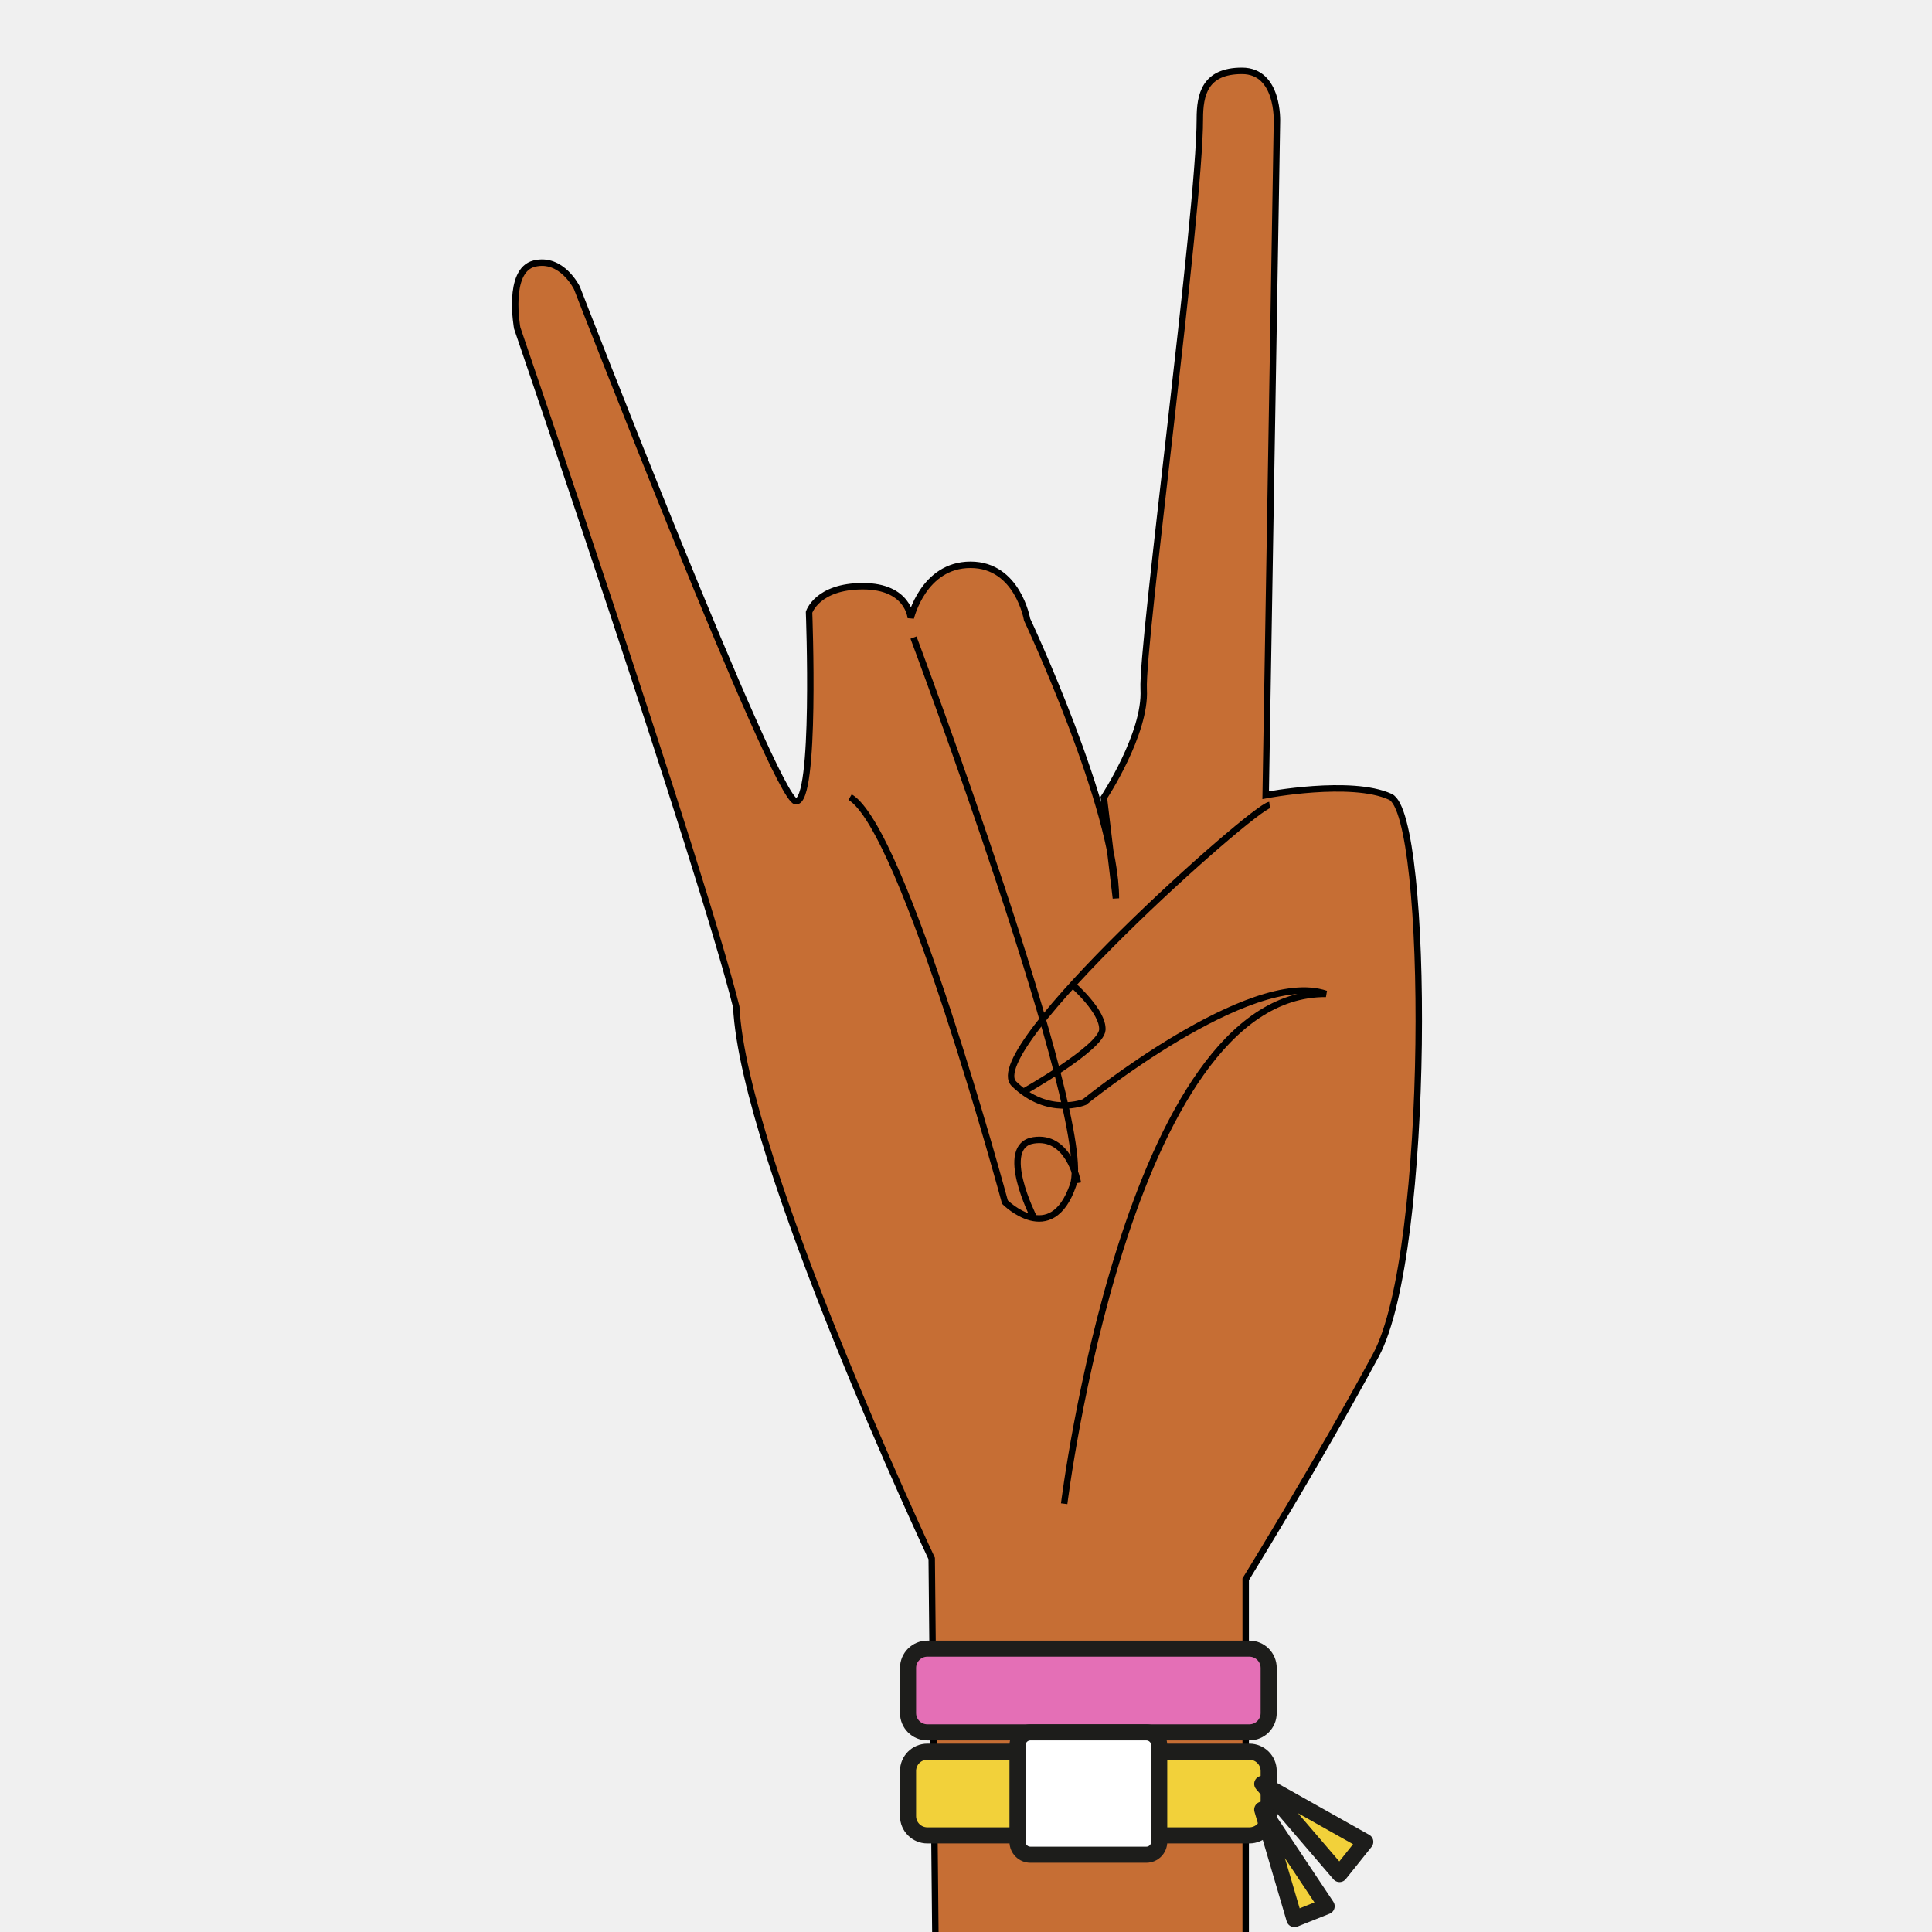
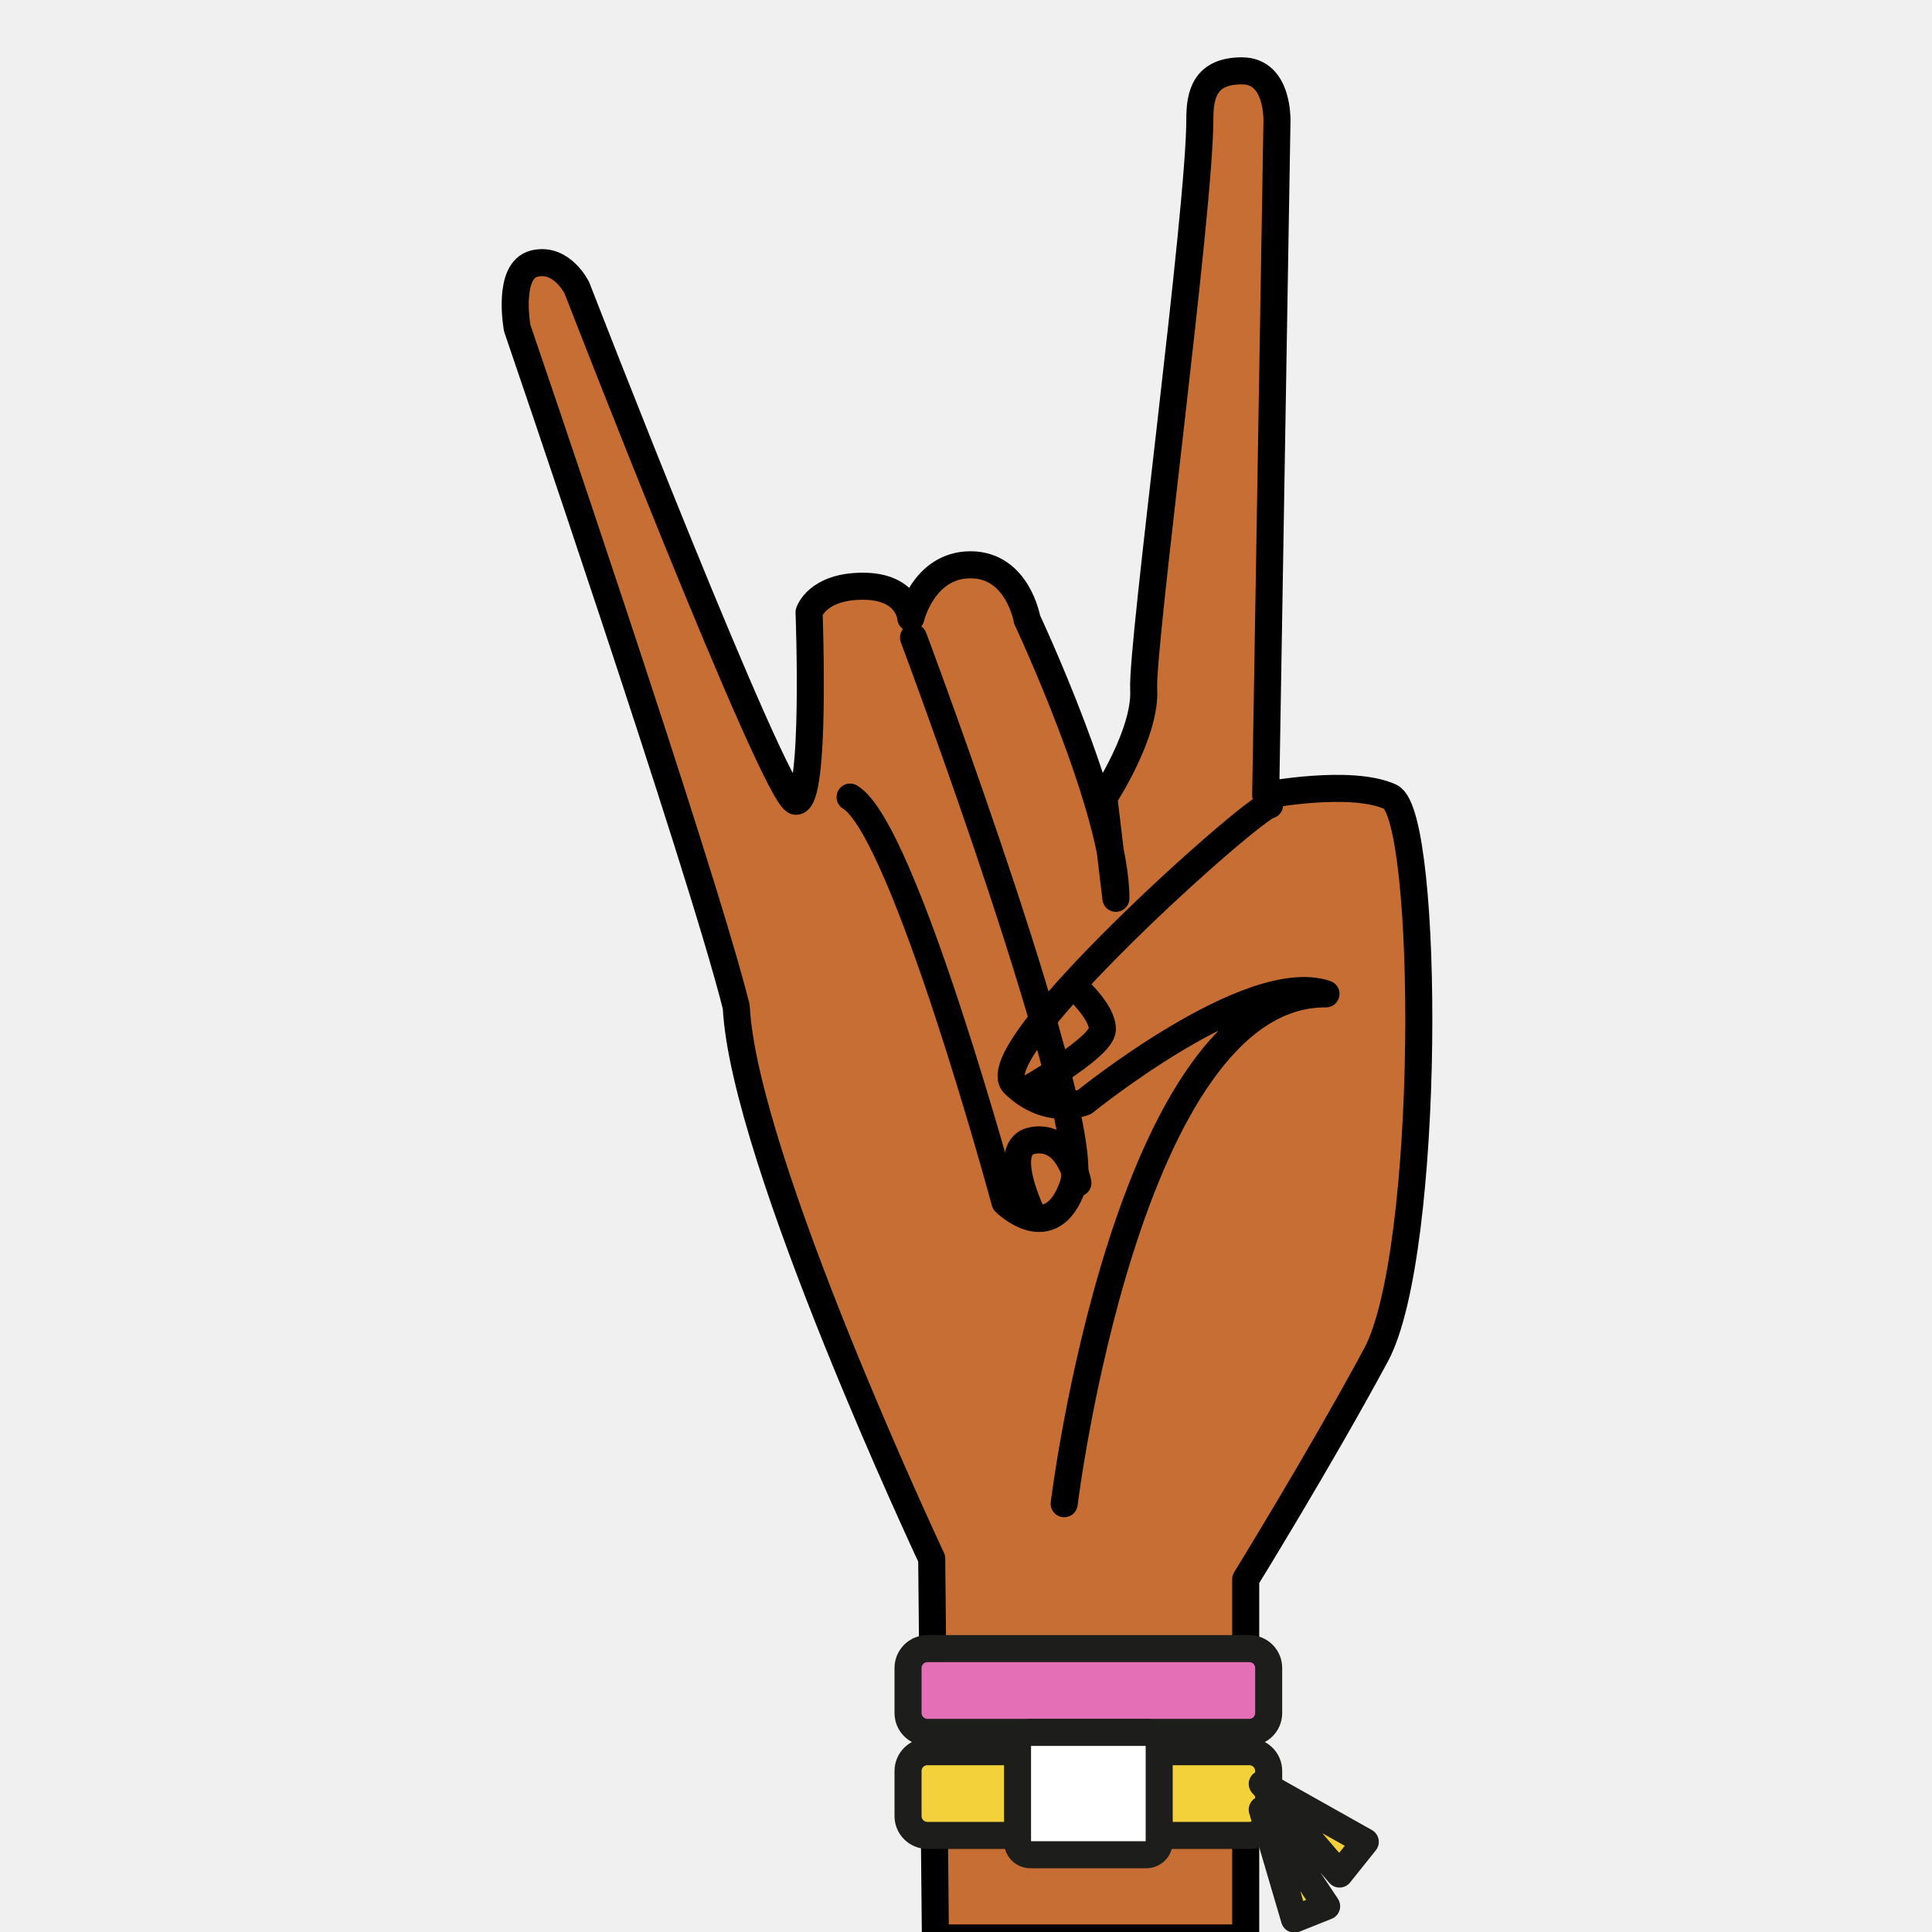
<svg xmlns="http://www.w3.org/2000/svg" width="300px" height="300px" viewBox="0 0 300 300" version="1.1">
  <defs />
-   <g id="Page-1" stroke="none" stroke-width="1" fill="none" fill-rule="evenodd">
+   <g id="Page-1" stroke="none" stroke-width="4.2" stroke-linejoin="round" stroke-linecap="round" fill="none" fill-rule="evenodd">
    <g id="Hand3-Copy" stroke="#000000">
      <g id="Hand3" transform="translate(80, 11)">
        <path d="M65.249,289.922 L64.676,231.01 C64.676,231.01 35.492,168.981 34.326,145.343 C28.793,123.216 0.311,39.941 0.311,39.941 C0.311,39.941 -1.336,30.998 2.952,29.936 C7.24,28.875 9.586,33.715 9.586,33.715 C9.586,33.715 40.349,113.059 43.559,113.418 C46.77,113.776 45.631,84.074 45.631,84.074 C45.631,84.074 46.878,80.027 53.984,80.027 C61.09,80.027 61.426,84.957 61.426,84.957 C61.426,84.957 63.363,76.701 70.702,76.701 C78.04,76.701 79.486,85.201 79.486,85.201 C79.486,85.201 93.276,114.572 93.276,128.488 L91.404,112.844 C91.404,112.844 97.956,102.913 97.591,96.06 C97.226,89.207 106.311,21.941 106.311,7.464 C106.311,3.69 107.081,-2.6609105e-14 112.857,-2.84217094e-14 C118.633,-2.84217094e-14 118.284,7.932 118.284,7.932 L116.534,112.477 C116.534,112.477 129.799,109.936 135.898,112.731 C141.997,115.526 142.249,183.482 133.658,199.419 C125.068,215.355 113.431,234.23 113.431,234.23 L113.431,289.922 L65.249,289.922 Z" id="Path-25" fill="#C66E34" />
        <path d="M85.244,222.498 C85.244,222.498 94.992,143.105 125.896,143.328 C114.067,139.302 88.401,160.121 88.401,160.121 C88.401,160.121 82.767,162.476 77.459,157.304 C72.151,152.131 114.598,114.321 117.145,114" id="Path" />
        <path d="M79,158.486 C79,158.486 91.017,151.718 91.171,148.902 C91.326,146.087 86.649,142 86.649,142" id="Path-26" />
        <path d="M61.849,88 C61.849,88 90.013,163.182 86.625,173.019 C83.237,182.856 76.051,175.667 76.051,175.667 C76.051,175.667 60.388,117.736 52,112.773" id="Path-27" />
        <path d="M80.481,177.949 C80.481,177.949 74.899,166.946 80.481,166.071 C83.14,165.654 84.83,167.136 85.871,168.801 C87.016,170.633 87.376,172.687 87.376,172.687" id="Path-28" />
      </g>
    </g>
  </g>
-   <g stroke="#1d1d1b" stroke-width="2.5" stroke-linejoin="round">
+   <g stroke="#1d1d1b" stroke-width="4.2" stroke-linejoin="round">
    <rect x="141" y="256" width="56" height="13" rx="3" fill="#E46FB6" />
    <rect x="141" y="272" width="56" height="13" rx="3" fill="#F2D13A" />
    <rect x="158" y="269" width="22" height="19" rx="2" fill="#fff" />
    <path fill="#F2D13A" d="M196 277l16 9l-4 5zM196 281l10 15l-5 2z" />
  </g>
</svg>
